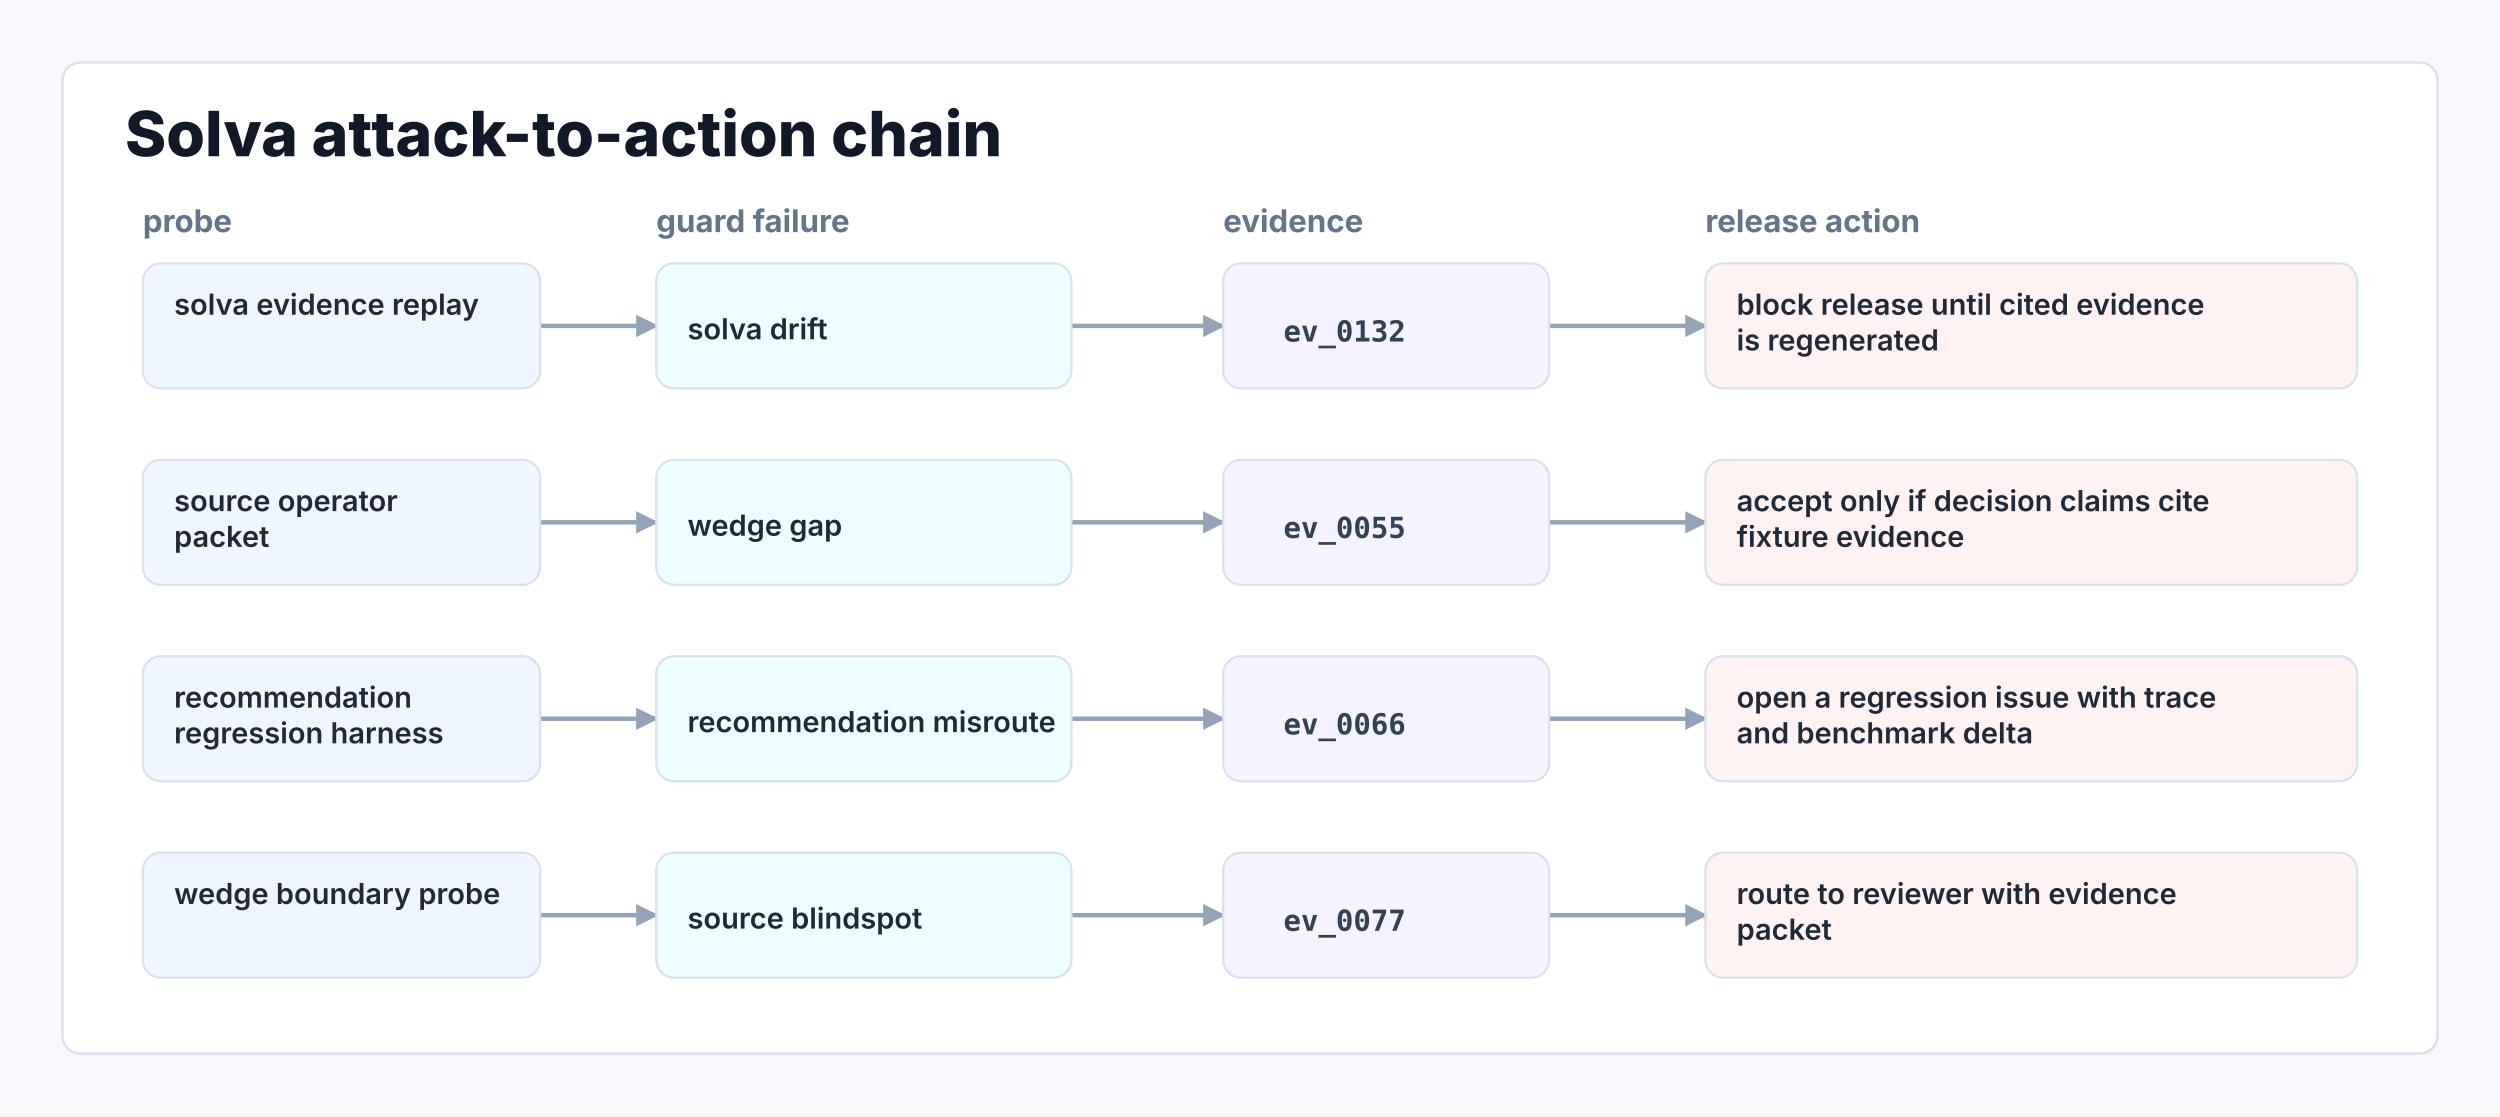
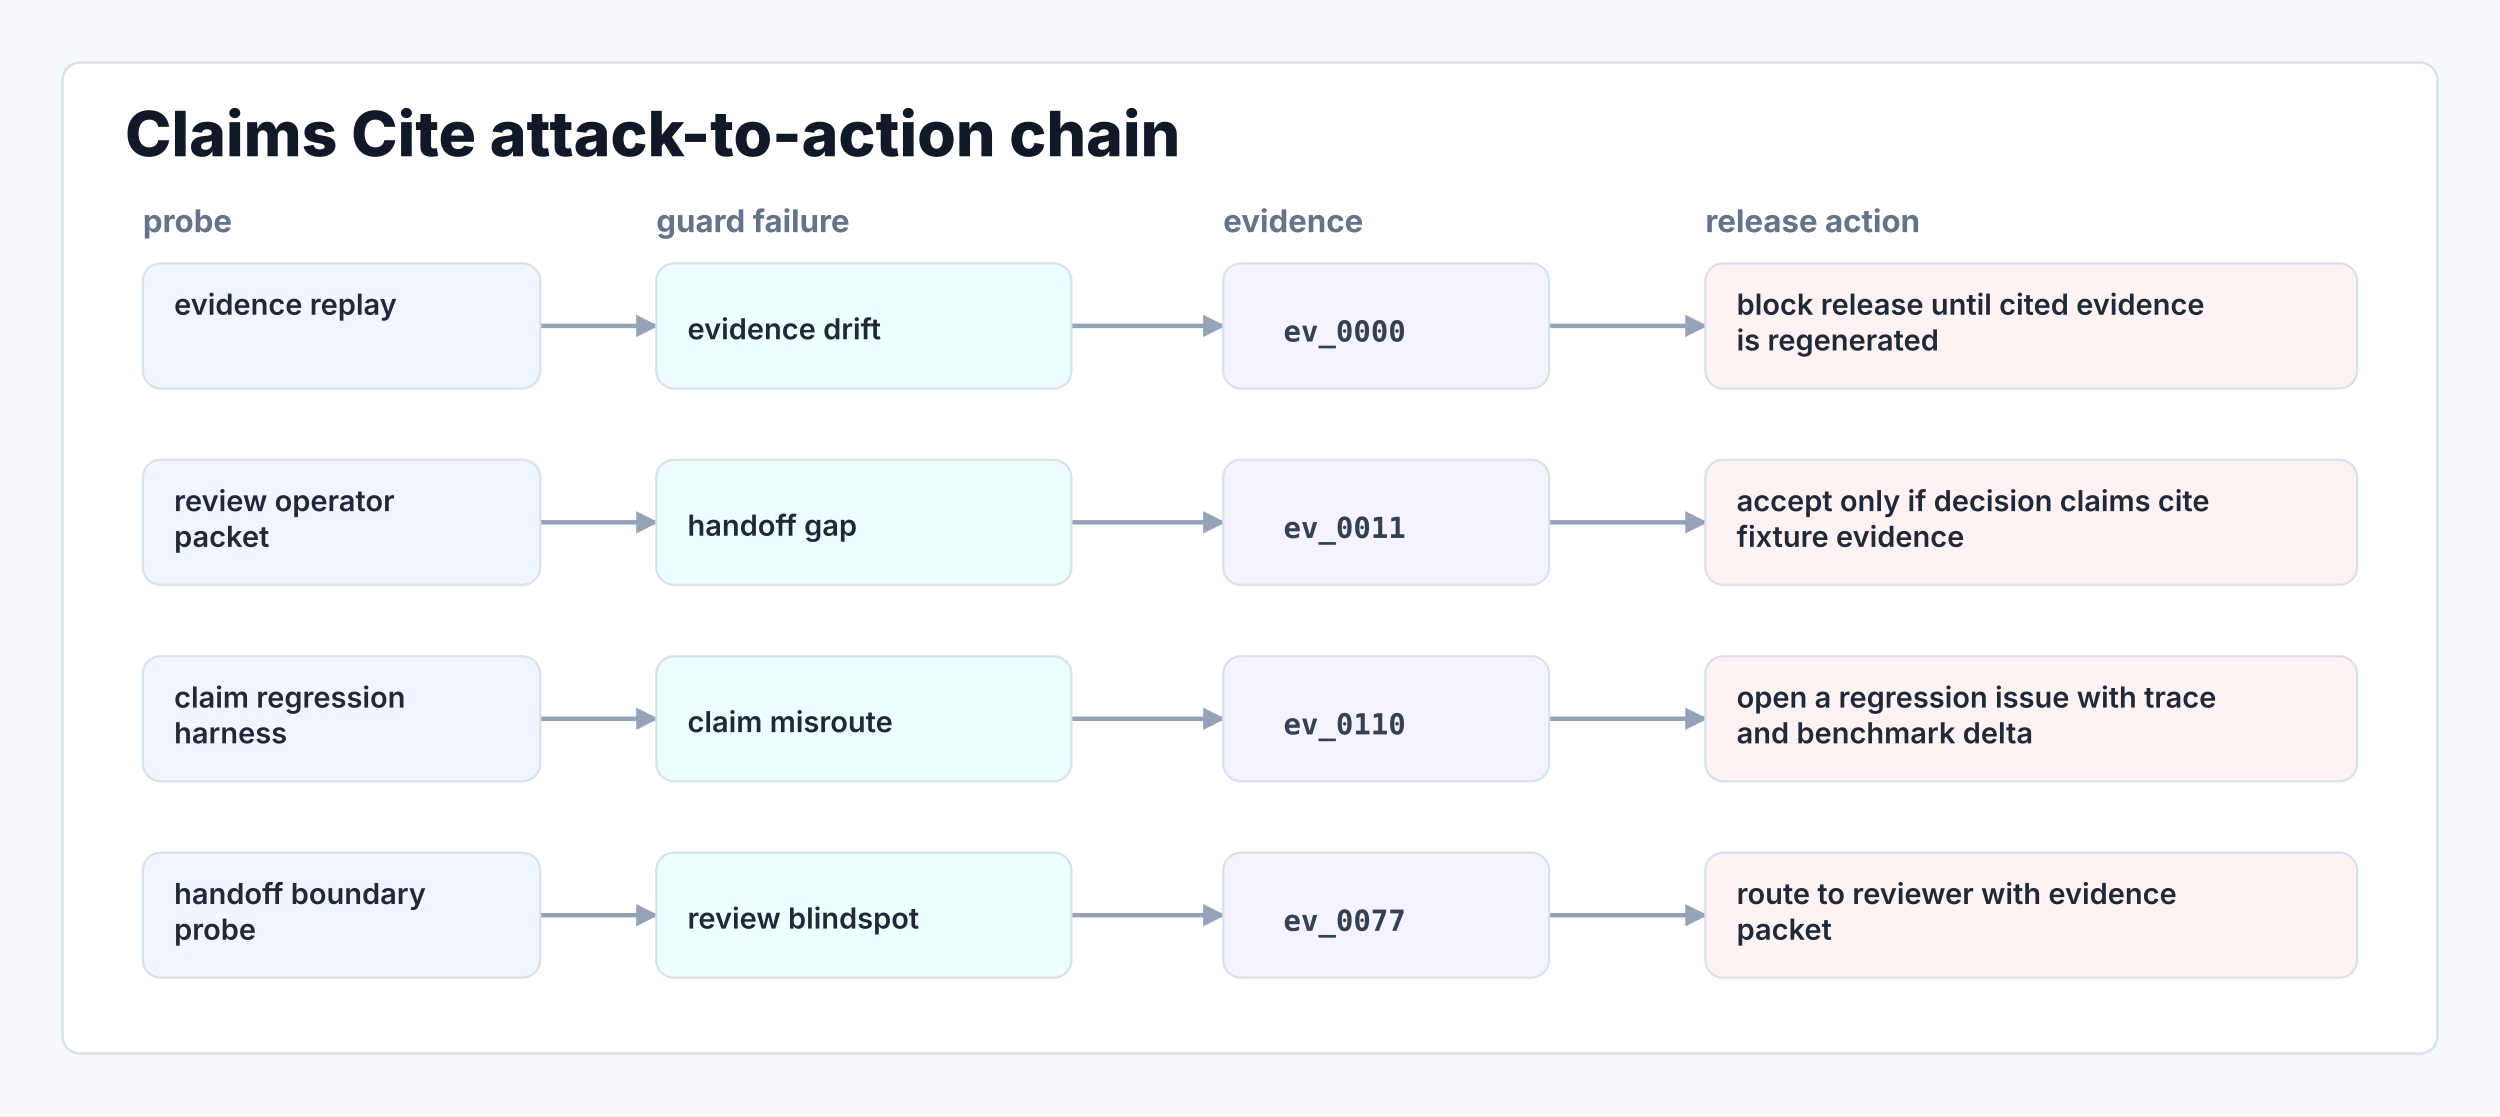
- <svg xmlns="http://www.w3.org/2000/svg" width="1120" height="500" viewBox="0 0 1120 500" role="img" aria-label="Solva evidence map">
+ <svg xmlns="http://www.w3.org/2000/svg" width="1120" height="500" viewBox="0 0 1120 500" role="img" aria-label="Claims Cite evidence map">
  <defs>
    <style>
      .bg { fill:#f7f8fb; }
      .panel { fill:#ffffff; stroke:#d8e1ec; stroke-width:1.1; }
      .title { font:760 28px -apple-system,BlinkMacSystemFont,"Segoe UI",sans-serif; fill:#111827; }
      .node { font:620 13px -apple-system,BlinkMacSystemFont,"Segoe UI",sans-serif; fill:#1f2937; }
      .head { font:700 14px -apple-system,BlinkMacSystemFont,"Segoe UI",sans-serif; fill:#64748b; }
      .mono { font:720 13px ui-monospace,SFMono-Regular,Menlo,monospace; fill:#334155; }
      .edge { stroke:#94a3b8; stroke-width:2; fill:none; marker-end:url(#arrow); }
      .lane { fill:#eff6ff; stroke:#d8e1ec; }
      .failure { fill:#ecfeff; stroke:#d8e1ec; }
      .evidencebox { fill:#f5f3ff; stroke:#d8e1ec; }
      .actionbox { fill:#fef2f2; stroke:#d8e1ec; }
    </style>
    <marker id="arrow" viewBox="0 0 10 10" refX="9" refY="5" markerWidth="5" markerHeight="5" orient="auto-start-reverse">
      <path d="M 0 0 L 10 5 L 0 10 z" fill="#94a3b8" />
    </marker>
  </defs>
  <rect class="bg" width="1120" height="500" />
  <rect class="panel" x="28" y="28" width="1064" height="444" rx="8" />
-   <text x="56" y="70" class="title">Solva attack-to-action chain</text>
+   <text x="56" y="70" class="title">Claims Cite attack-to-action chain</text>
  <text x="64" y="104" class="head">probe</text>
  <text x="294" y="104" class="head">guard failure</text>
  <text x="548" y="104" class="head">evidence</text>
  <text x="764" y="104" class="head">release action</text>
  <path d="M242 146 L294 146" class="edge" />
  <path d="M480 146 L548 146" class="edge" />
  <path d="M694 146 L764 146" class="edge" />
  <path d="M242 234 L294 234" class="edge" />
  <path d="M480 234 L548 234" class="edge" />
  <path d="M694 234 L764 234" class="edge" />
  <path d="M242 322 L294 322" class="edge" />
  <path d="M480 322 L548 322" class="edge" />
  <path d="M694 322 L764 322" class="edge" />
  <path d="M242 410 L294 410" class="edge" />
  <path d="M480 410 L548 410" class="edge" />
  <path d="M694 410 L764 410" class="edge" />
  <rect class="lane" x="64" y="118" width="178" height="56" rx="8" />
  <text class="node" x="78" y="141">
-     <tspan x="78" dy="0">solva evidence replay</tspan>
+     <tspan x="78" dy="0">evidence replay</tspan>
  </text>
  <rect class="failure" x="294" y="118" width="186" height="56" rx="8" />
-   <text x="308" y="152" class="node">solva drift</text>
+   <text x="308" y="152" class="node">evidence drift</text>
  <rect class="evidencebox" x="548" y="118" width="146" height="56" rx="8" />
-   <text x="575" y="153" class="mono">ev_0132</text>
+   <text x="575" y="153" class="mono">ev_0000</text>
  <rect class="actionbox" x="764" y="118" width="292" height="56" rx="8" />
  <text class="node" x="778" y="141">
    <tspan x="778" dy="0">block release until cited evidence</tspan>
    <tspan x="778" dy="16">is regenerated</tspan>
  </text>
  <rect class="lane" x="64" y="206" width="178" height="56" rx="8" />
  <text class="node" x="78" y="229">
-     <tspan x="78" dy="0">source operator</tspan>
+     <tspan x="78" dy="0">review operator</tspan>
    <tspan x="78" dy="16">packet</tspan>
  </text>
  <rect class="failure" x="294" y="206" width="186" height="56" rx="8" />
-   <text x="308" y="240" class="node">wedge gap</text>
+   <text x="308" y="240" class="node">handoff gap</text>
  <rect class="evidencebox" x="548" y="206" width="146" height="56" rx="8" />
-   <text x="575" y="241" class="mono">ev_0055</text>
+   <text x="575" y="241" class="mono">ev_0011</text>
  <rect class="actionbox" x="764" y="206" width="292" height="56" rx="8" />
  <text class="node" x="778" y="229">
    <tspan x="778" dy="0">accept only if decision claims cite</tspan>
    <tspan x="778" dy="16">fixture evidence</tspan>
  </text>
  <rect class="lane" x="64" y="294" width="178" height="56" rx="8" />
  <text class="node" x="78" y="317">
-     <tspan x="78" dy="0">recommendation</tspan>
-     <tspan x="78" dy="16">regression harness</tspan>
+     <tspan x="78" dy="0">claim regression</tspan>
+     <tspan x="78" dy="16">harness</tspan>
  </text>
  <rect class="failure" x="294" y="294" width="186" height="56" rx="8" />
-   <text x="308" y="328" class="node">recommendation misroute</text>
+   <text x="308" y="328" class="node">claim misroute</text>
  <rect class="evidencebox" x="548" y="294" width="146" height="56" rx="8" />
-   <text x="575" y="329" class="mono">ev_0066</text>
+   <text x="575" y="329" class="mono">ev_0110</text>
  <rect class="actionbox" x="764" y="294" width="292" height="56" rx="8" />
  <text class="node" x="778" y="317">
    <tspan x="778" dy="0">open a regression issue with trace</tspan>
    <tspan x="778" dy="16">and benchmark delta</tspan>
  </text>
  <rect class="lane" x="64" y="382" width="178" height="56" rx="8" />
  <text class="node" x="78" y="405">
-     <tspan x="78" dy="0">wedge boundary probe</tspan>
+     <tspan x="78" dy="0">handoff boundary</tspan>
+     <tspan x="78" dy="16">probe</tspan>
  </text>
  <rect class="failure" x="294" y="382" width="186" height="56" rx="8" />
-   <text x="308" y="416" class="node">source blindspot</text>
+   <text x="308" y="416" class="node">review blindspot</text>
  <rect class="evidencebox" x="548" y="382" width="146" height="56" rx="8" />
  <text x="575" y="417" class="mono">ev_0077</text>
  <rect class="actionbox" x="764" y="382" width="292" height="56" rx="8" />
  <text class="node" x="778" y="405">
    <tspan x="778" dy="0">route to reviewer with evidence</tspan>
    <tspan x="778" dy="16">packet</tspan>
  </text>
</svg>
